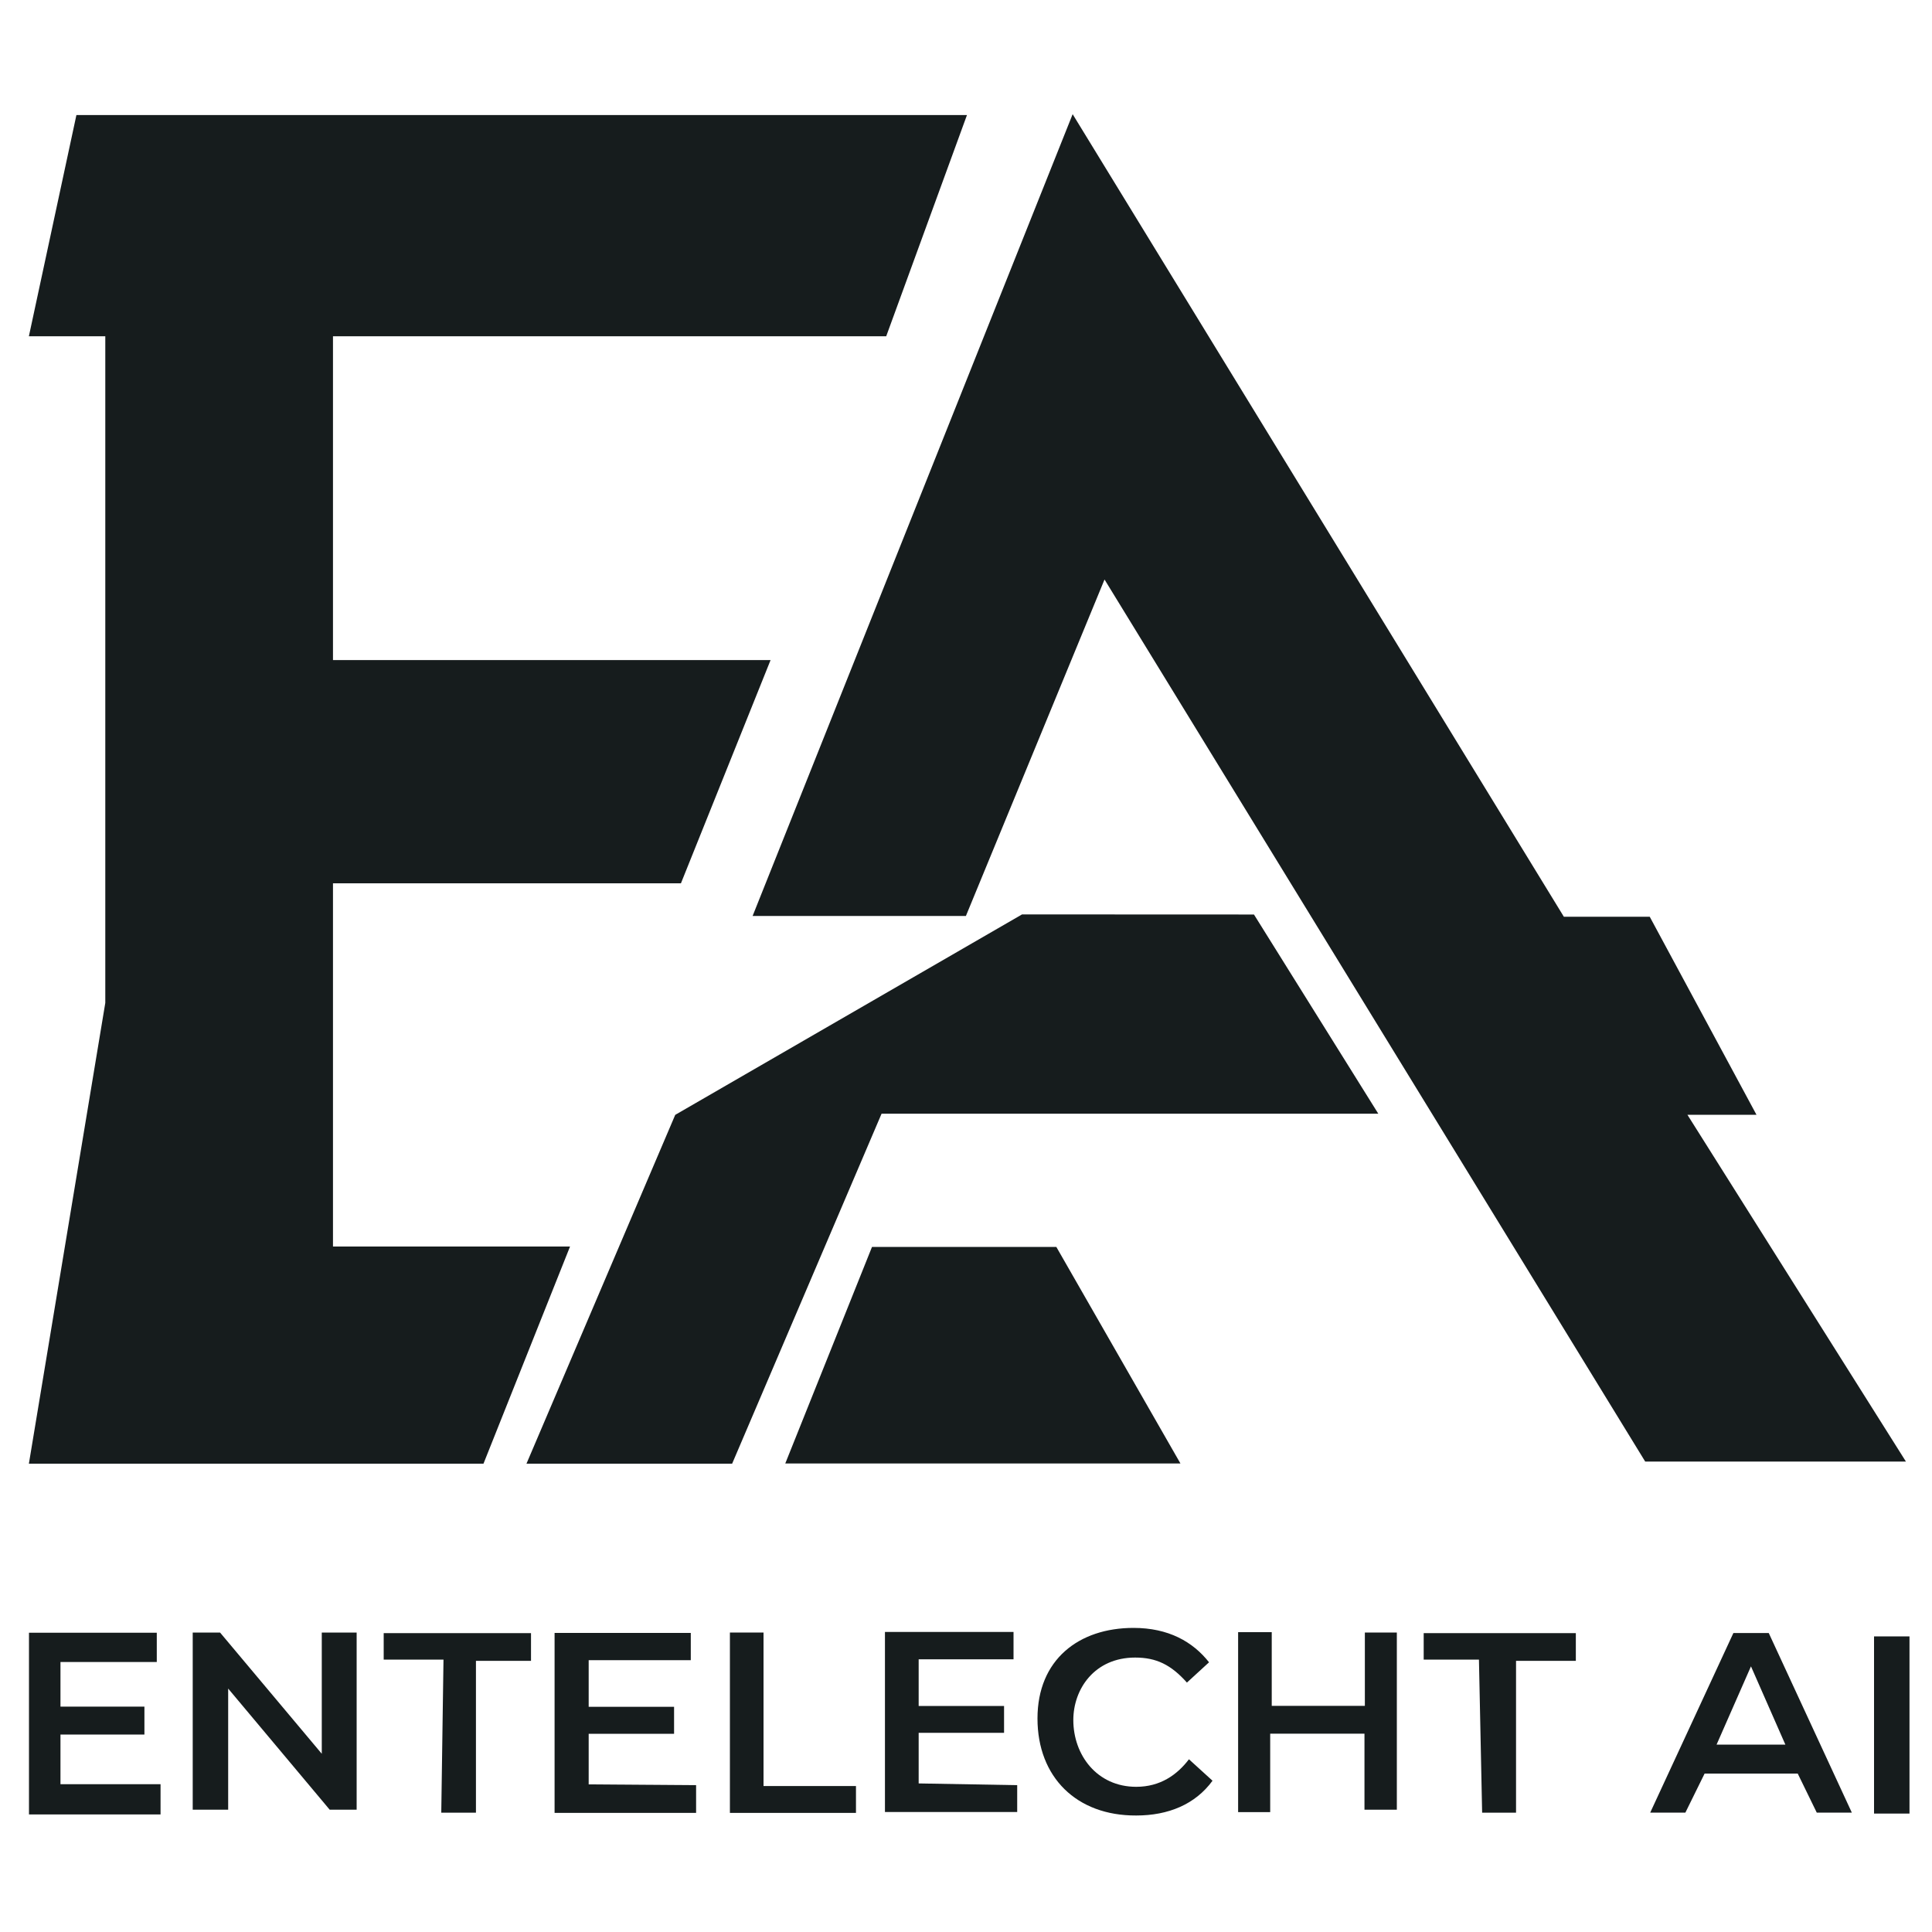
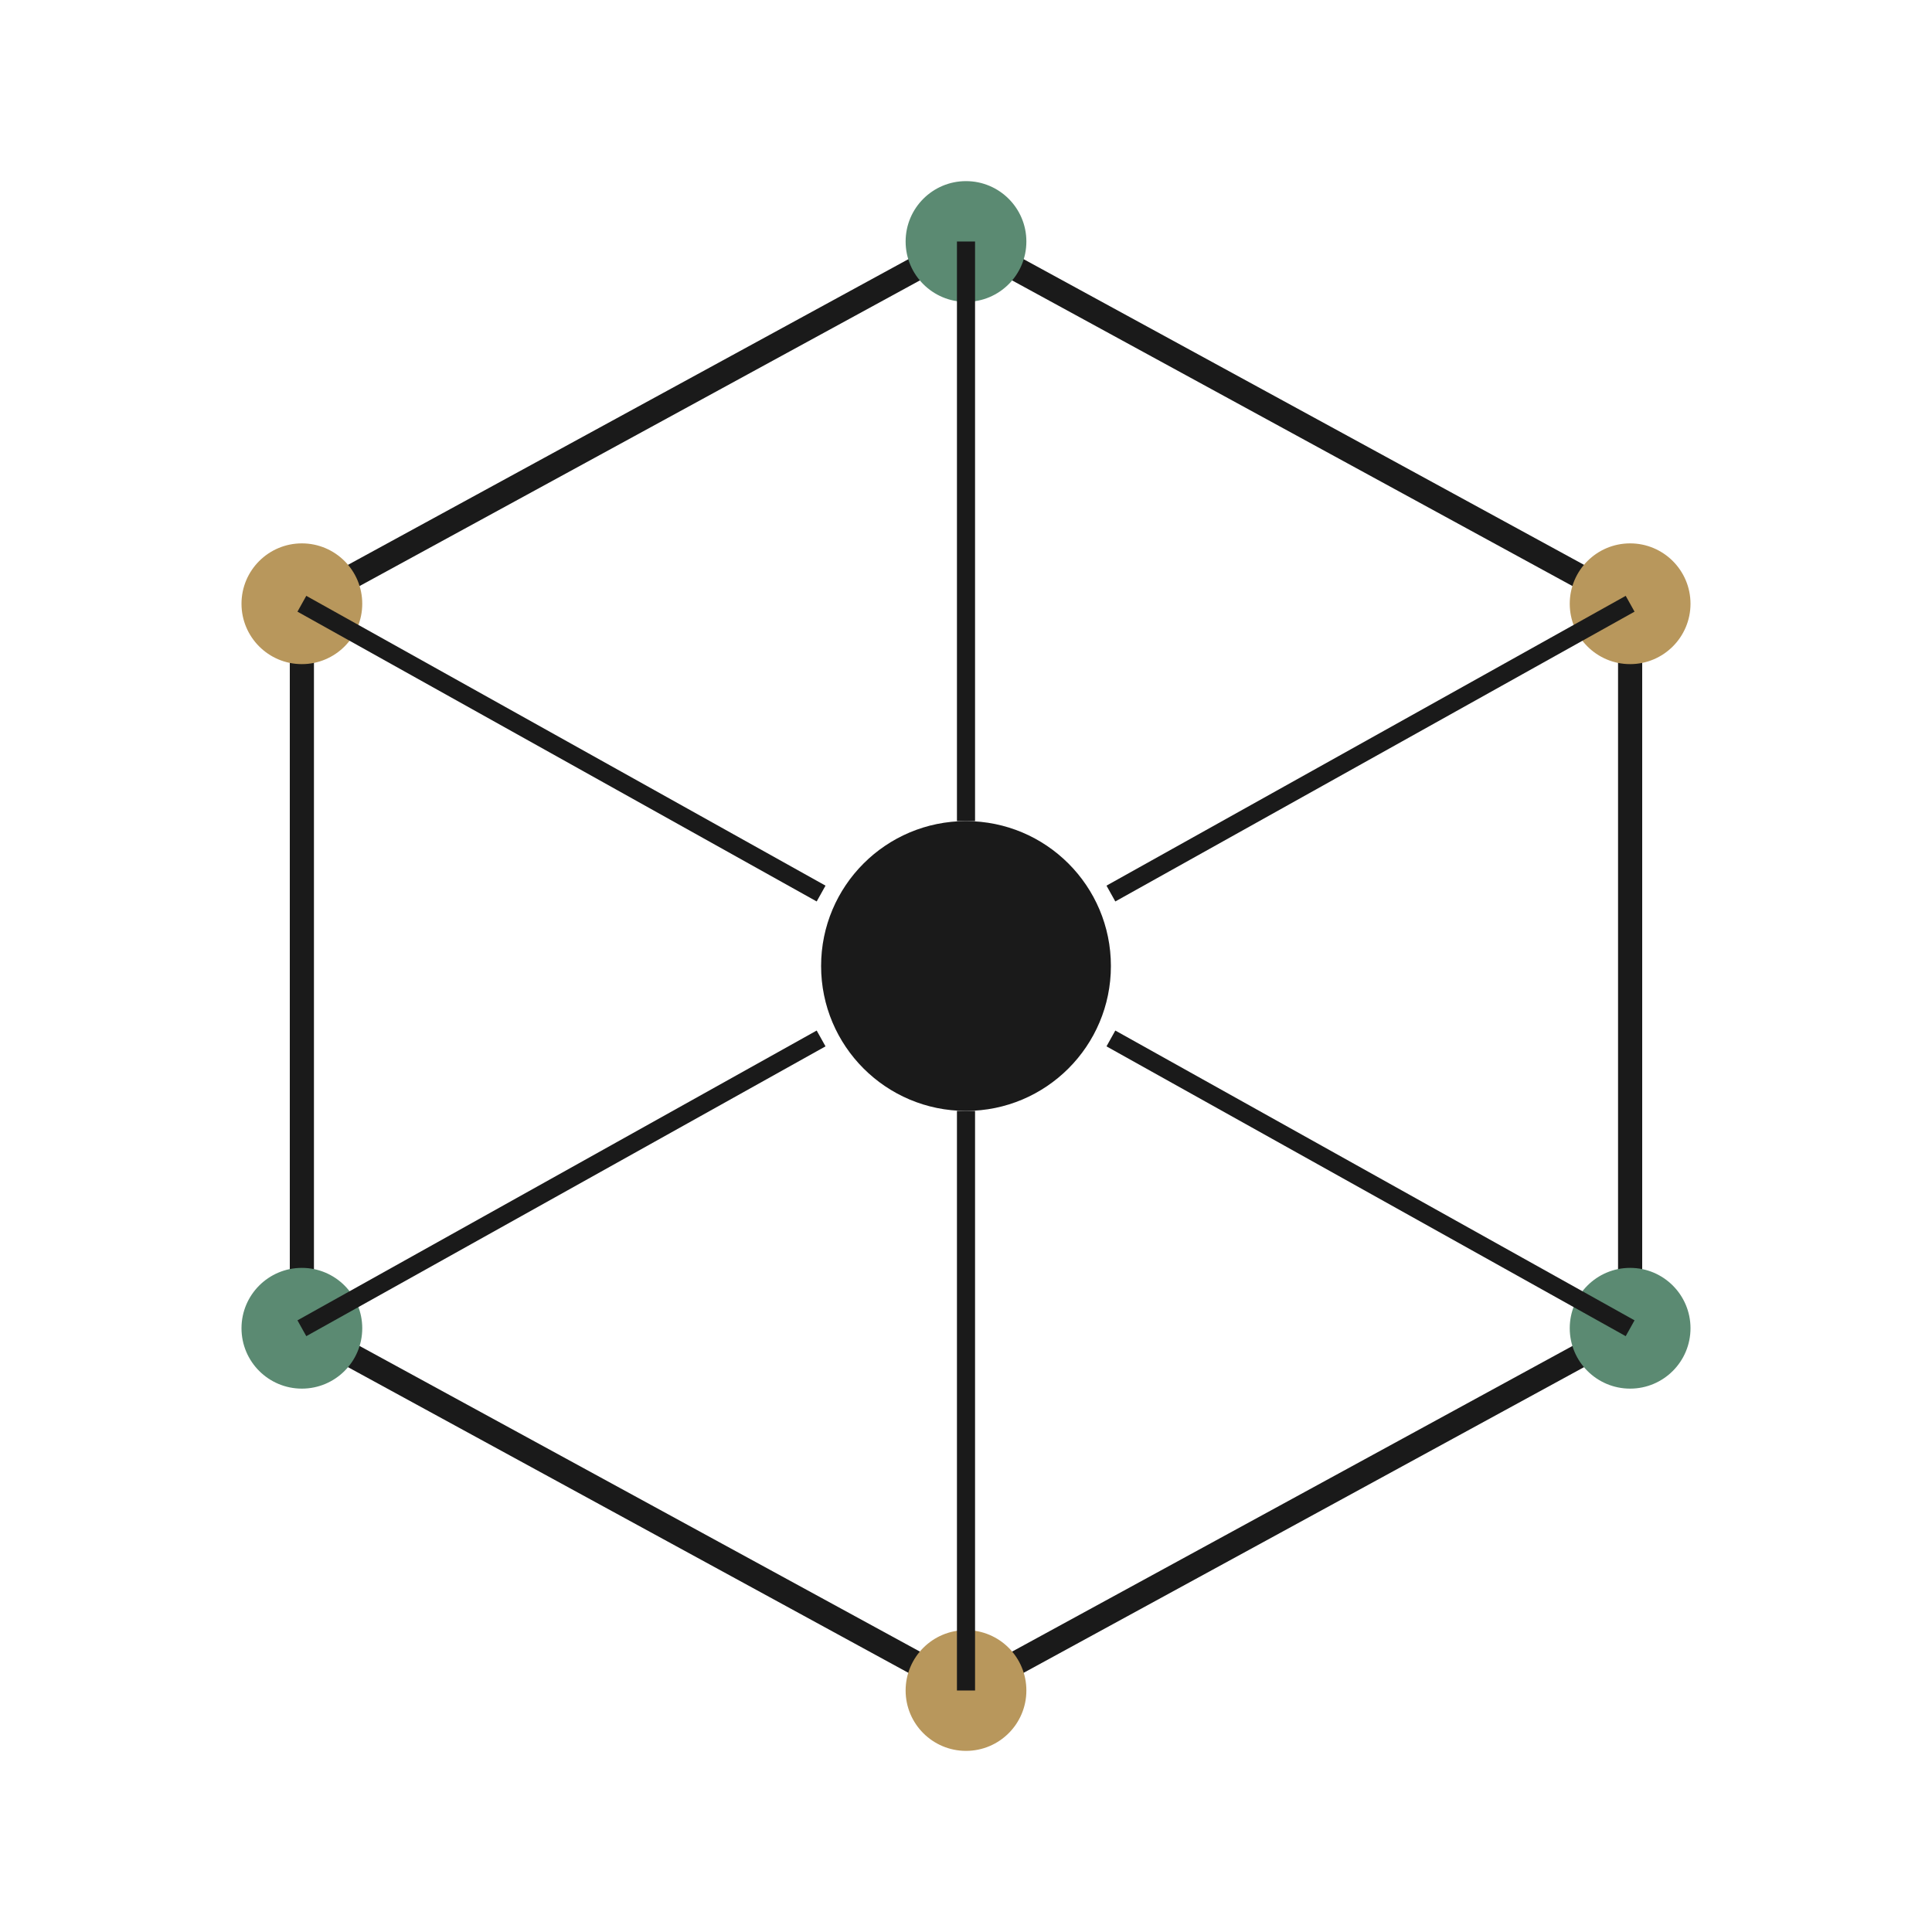
- <svg xmlns="http://www.w3.org/2000/svg" width="200" height="200" viewBox="0 0 200 200">
-   <path d="m100.1 11.91h-92.19l-4.92 22.9h7.91v69.01l-7.91 47.7h47.06l8.96-22.48h-24.54v-37.6h36.02l9.28-23.11h-45.3v-33.52h57.27l8.36-22.9z" fill="#161C1D" />
-   <path d="m197.3 151.3-22.62-35.9h7.15l-11.05-20.5h-8.89l-50.85-83.08-33.13 83h22.08l14.35-34.83 55.97 91.31h26.99z" fill="#161C1D" />
-   <path d="m105.8 94.66-35.9 20.75-15.4 36.11h21.29l15.47-36.23h51.42l-12.87-20.62-24.01-0.01z" fill="#161C1D" />
-   <path d="m122.2 151.5-12.85-22.42h-19.08l-8.98 22.42h40.91z" fill="#161C1D" />
-   <path d="m16.62 184.7v3.13h-13.62v-18.81h13.23v3.03h-9.97v4.62h8.69v2.89h-8.69v5.14h10.36z" fill="#161C1D" />
-   <path d="m36.92 169v18.34h-2.79l-10.51-12.54v12.54h-3.67v-18.34h2.83l10.53 12.55v-12.55h3.61z" fill="#161C1D" />
-   <path d="m45.91 171.8h-6.19v-2.74h15.25v2.87h-5.7v15.72h-3.59l0.23-15.85z" fill="#161C1D" />
-   <path d="m72.06 184.8v2.87h-14.65v-18.63h14.1v2.82h-10.57v4.83h8.84v2.79h-8.84v5.24l11.12 0.08z" fill="#161C1D" />
-   <path d="m75.56 169h3.48v15.89h9.57v2.78h-13.05v-18.67z" fill="#161C1D" />
-   <path d="m105.3 184.8v2.78h-13.69v-18.64h13.31v2.83h-9.82v4.83h8.84v2.78h-8.84v5.24l10.2 0.18z" fill="#161C1D" />
-   <path d="m107.4 177.9c0-6.1 4.28-9.38 9.94-9.38 3.61 0 6.13 1.42 7.82 3.56l-2.29 2.1c-1.65-1.85-3.17-2.59-5.36-2.59-4.19 0-6.4 3.24-6.4 6.47 0 3.61 2.44 6.91 6.51 6.91 2.5 0 4.24-1.25 5.46-2.85l2.44 2.22c-1.79 2.45-4.58 3.6-7.9 3.6-6.18 0.03-10.22-3.97-10.22-10.04z" fill="#161C1D" />
-   <path d="m144.6 169v18.34h-3.35v-7.87h-9.76v8.12h-3.32v-18.63h3.48v7.63h9.64v-7.59h3.31z" fill="#161C1D" />
-   <path d="m153.1 171.8h-5.72v-2.74h15.75v2.87h-6.19v15.72h-3.51l-0.33-15.85z" fill="#161C1D" />
-   <path d="m186.1 183.6h-9.64l-1.99 4.04h-3.64l8.61-18.59h3.66l8.6 18.59h-3.63l-1.97-4.04zm-1.28-3-3.56-8.1-3.56 8.1h7.12z" fill="#161C1D" />
-   <path d="m194 169.4h3.67v18.34h-3.67v-18.34z" fill="#161C1D" />
+ <svg xmlns="http://www.w3.org/2000/svg" viewBox="0 0 160 160" fill="none">
+   <polygon points="80,20 135,50 135,110 80,140 25,110 25,50" stroke="#1A1A1A" stroke-width="2" fill="none" />
+   <circle cx="80" cy="20" r="5" fill="#5B8A72" />
+   <circle cx="135" cy="50" r="5" fill="#B8975C" />
+   <circle cx="135" cy="110" r="5" fill="#5B8A72" />
+   <circle cx="80" cy="140" r="5" fill="#B8975C" />
+   <circle cx="25" cy="110" r="5" fill="#5B8A72" />
+   <circle cx="25" cy="50" r="5" fill="#B8975C" />
+   <circle cx="80" cy="80" r="12" fill="#1A1A1A" />
+   <line x1="80" y1="20" x2="80" y2="68" stroke="#1A1A1A" stroke-width="1.5" />
+   <line x1="135" y1="50" x2="92" y2="74" stroke="#1A1A1A" stroke-width="1.5" />
+   <line x1="135" y1="110" x2="92" y2="86" stroke="#1A1A1A" stroke-width="1.5" />
+   <line x1="80" y1="140" x2="80" y2="92" stroke="#1A1A1A" stroke-width="1.5" />
+   <line x1="25" y1="110" x2="68" y2="86" stroke="#1A1A1A" stroke-width="1.5" />
+   <line x1="25" y1="50" x2="68" y2="74" stroke="#1A1A1A" stroke-width="1.5" />
</svg>
